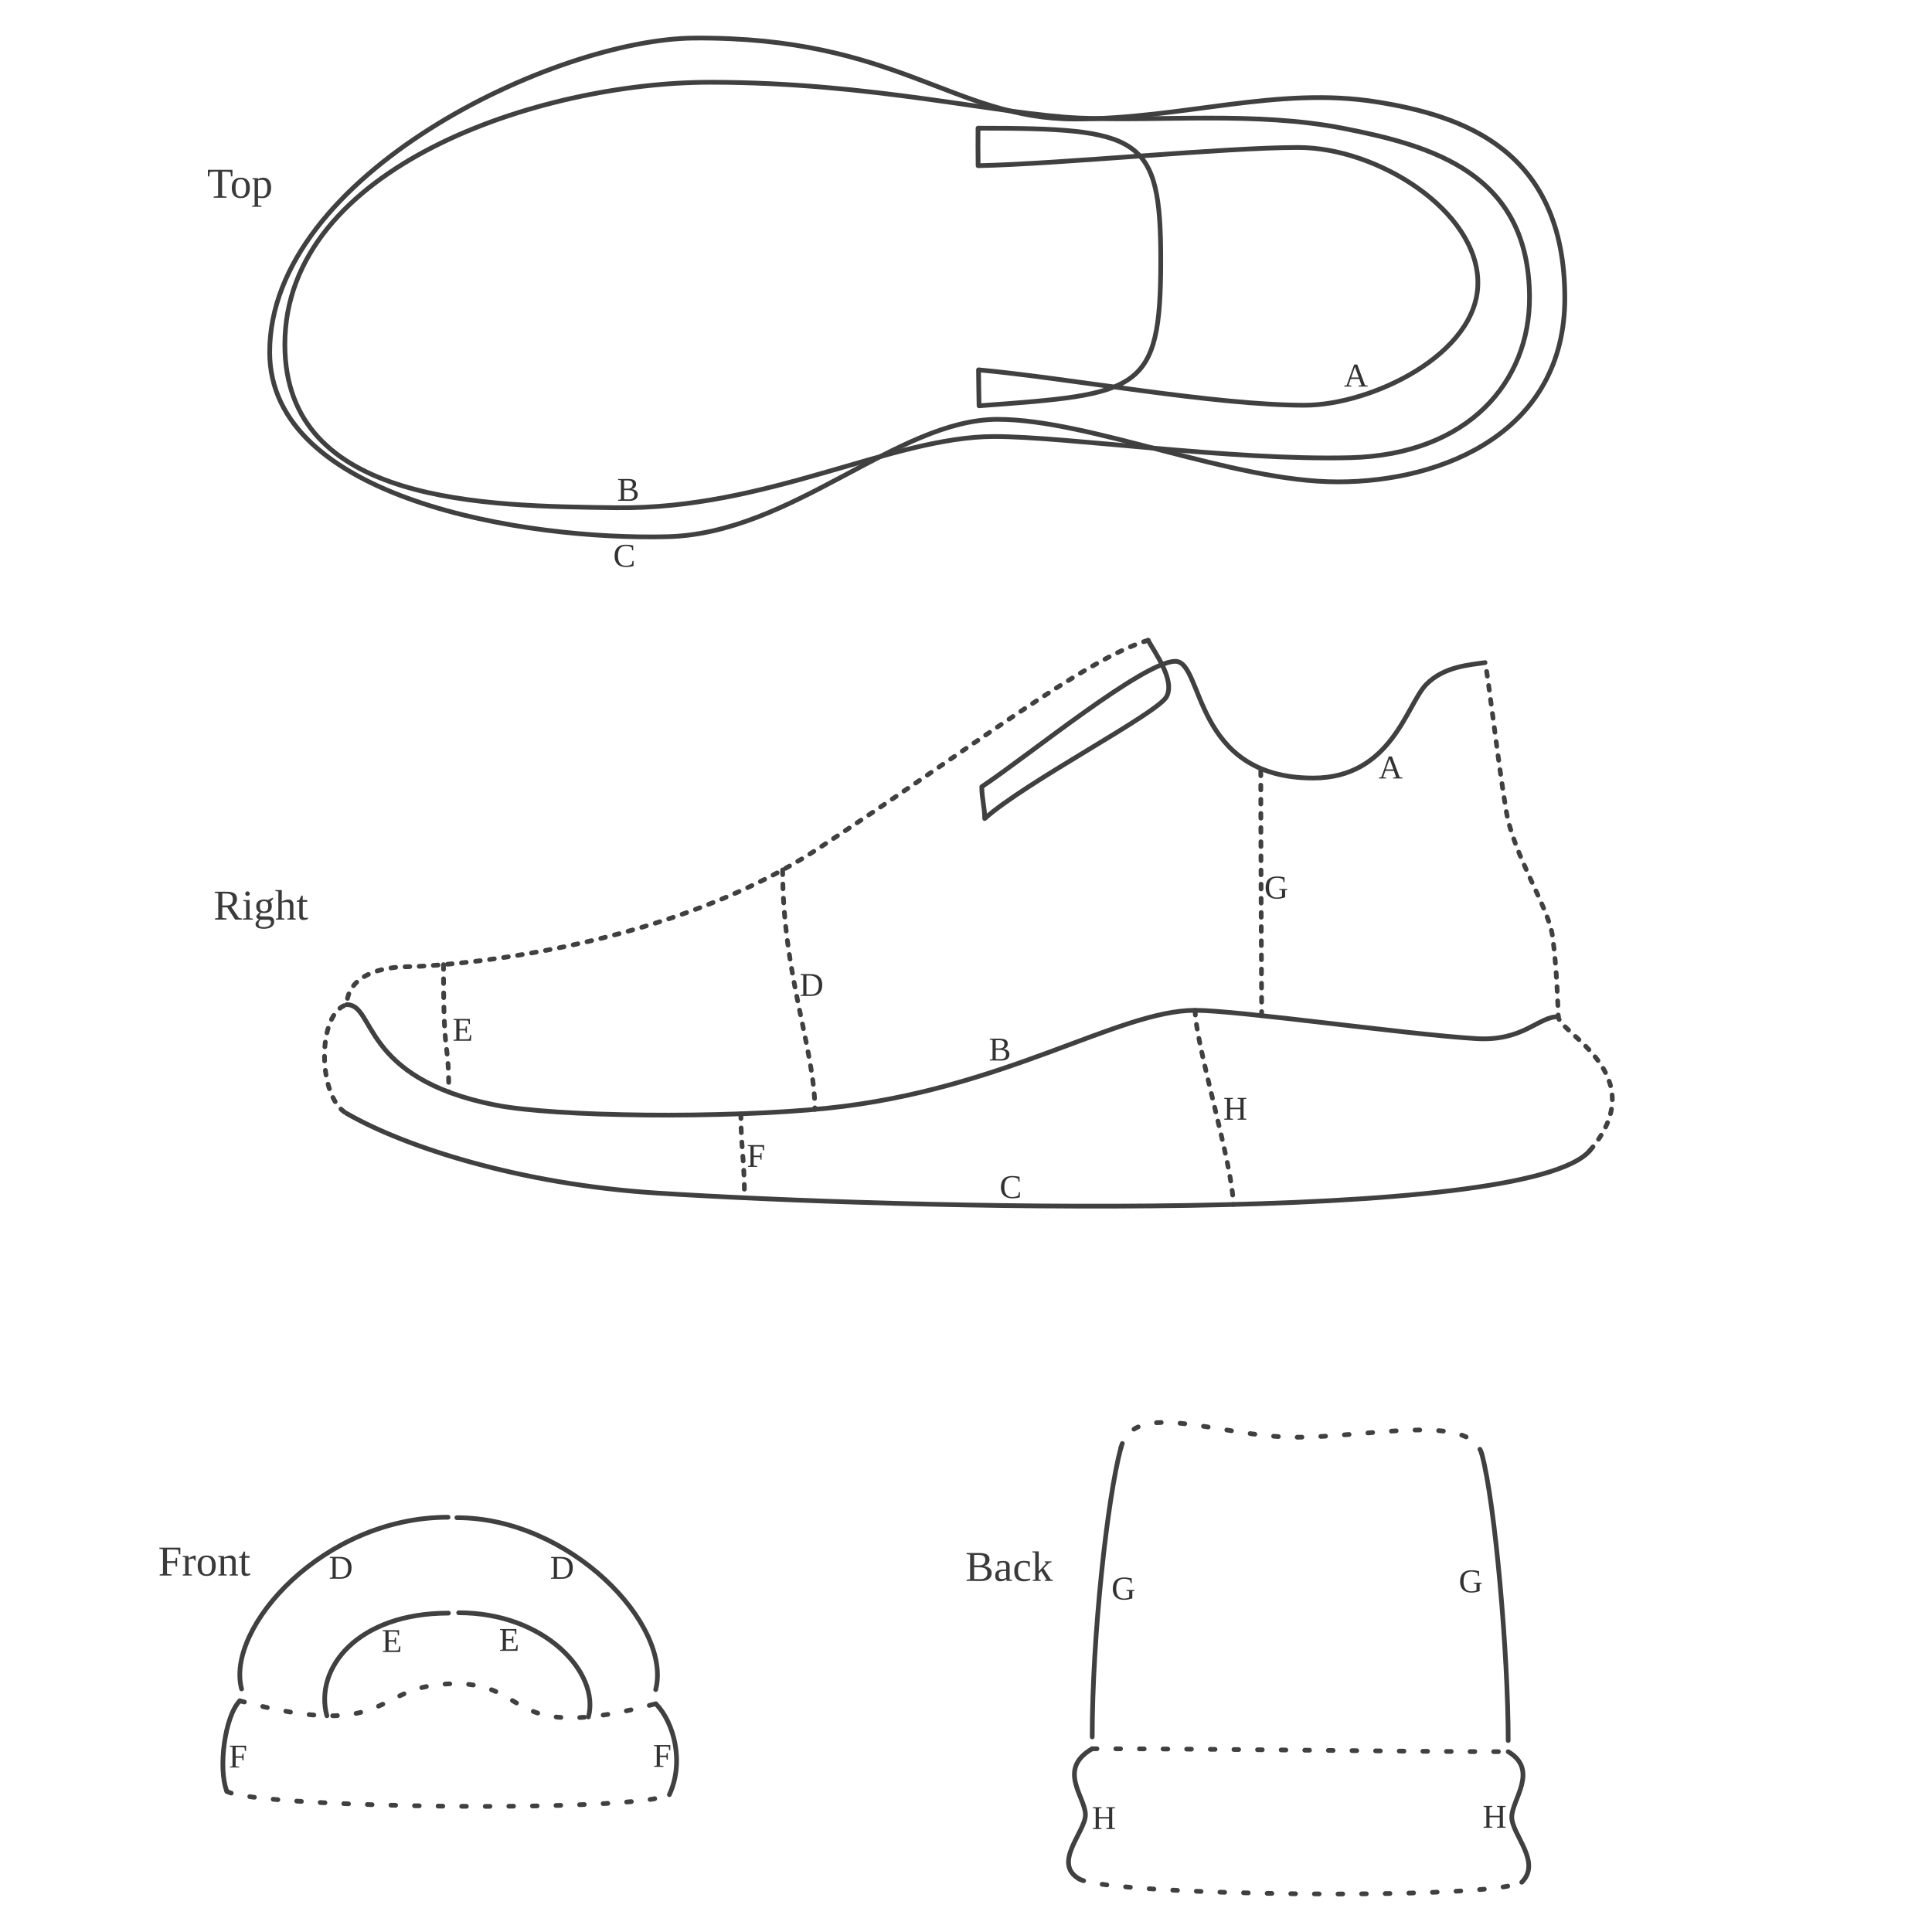
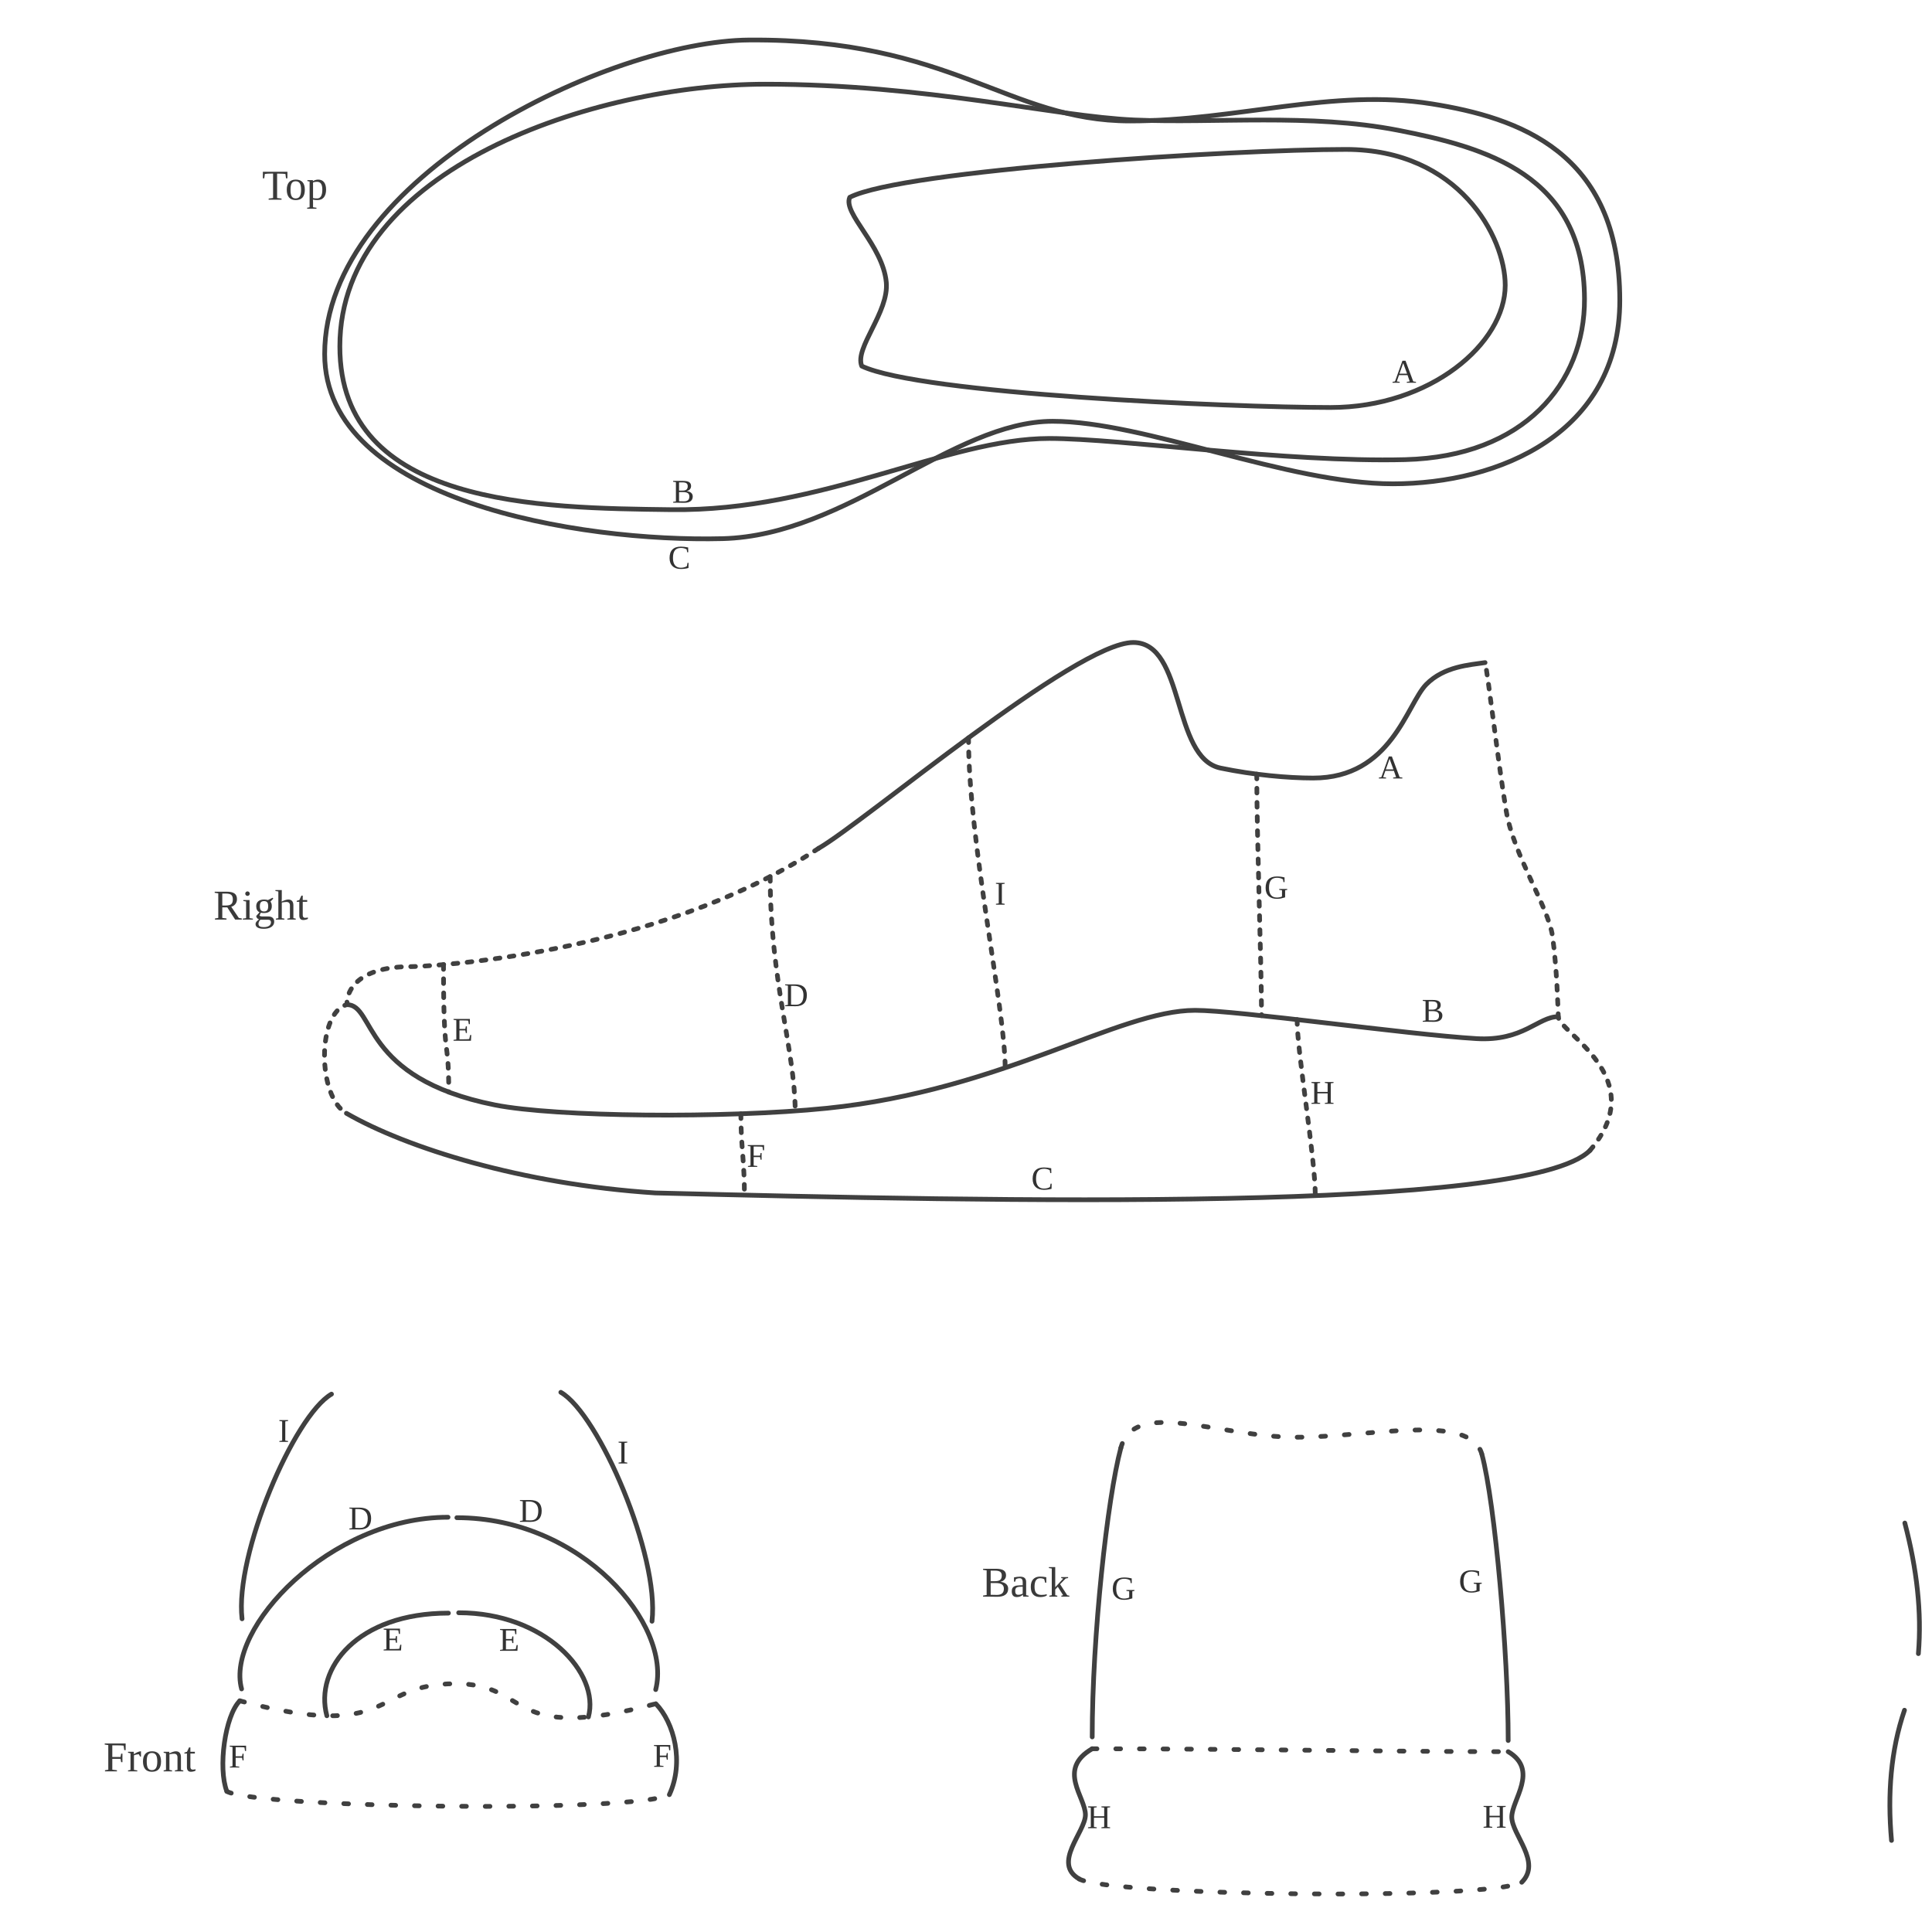
<svg xmlns="http://www.w3.org/2000/svg" width="4096mm" height="4096mm" viewBox="0 0 4096 4096" version="1.1" id="svg1" xml:space="preserve">
  <defs id="defs1" />
  <g id="layer4" style="display:none">
    <path style="fill:#cc3333;fill-opacity:1;stroke-width:37.795;stroke-linecap:round;stroke-linejoin:round;stroke-dasharray:none" d="m 5246.856,13897.081 c -109.129,-19.611 -176.099,-46.668 -319.566,-129.113 -187.287,-107.626 -253.084,-124.733 -478.711,-124.465 -221.48,0.263 -281.532,15.111 -529.766,130.988 -209.016,97.57 -272.651,112.71 -471.709,112.231 -161.701,-0.39 -312.696,-21.358 -553.732,-76.896 -131.119,-30.211 -132.94,-31.228 -141.951,-79.262 -25.248,-134.581 79.814,-400.529 244.192,-618.135 405.765,-537.157 1108.758,-841.74 1688.814,-731.705 579.601,109.948 1182.457,608.815 1339.032,1108.056 29.755,94.875 40.382,298.105 16.364,312.949 -6.911,4.271 -109.78,27.188 -228.597,50.925 -238.12,47.572 -452.821,64.473 -564.371,44.427 z" id="path1" transform="matrix(0.2645833,0,0,0.2645833,38.02102,36.78424)" />
    <path style="fill:#ecc5c5;fill-opacity:1;stroke-width:37.795;stroke-linecap:round;stroke-linejoin:round" d="m 1385.51,11400.57 c -343.012,-19.225 -669.998,-56.836 -710.03,-81.67 -50.509,-31.333 -36.45,-412.906 20.593,-558.924 35.873,-91.826 54.27,-116.353 80.928,-107.893 111.992,35.545 428.168,92.86 578.116,104.798 224.693,17.888 365.589,-10.741 618.712,-125.722 319.05,-144.927 602.725,-163.728 816.099,-54.087 40.403,20.76 129.674,66.95 198.381,102.644 220.369,114.482 520.437,123.378 918.539,27.23 l 160.84,-38.845 39.615,64.307 c 92.762,150.58 125.762,394.933 73.726,545.909 -29.628,85.964 -53.007,92.411 -445.284,122.806 -313.518,24.292 -1913.661,23.915 -2350.235,-0.553 z" id="path2" transform="matrix(0.2645833,0,0,0.2645833,565.9745,879.1664)" />
    <path style="fill:#cc3333;fill-opacity:1;stroke:none;stroke-width:37.795;stroke-linecap:round;stroke-linejoin:round" d="m 9105.664,13501.032 -654.485,-5.723 14.096,-220.363 c 18.68,-292.021 39.584,-483.324 125.01,-1144.036 39.411,-304.813 79.128,-675.054 88.26,-822.759 14.81,-239.52 22.718,-278.986 73.149,-365.04 202.512,-345.561 1031.414,-654.763 1571.854,-586.342 373.365,47.269 764.01,244.811 1019.673,515.629 156.374,165.644 164.533,189.949 191.644,570.888 13.257,186.274 46.907,528.033 74.778,759.465 54.992,456.635 101.126,903.249 119.266,1154.592 l 11.481,159.077 -990.122,-4.833 c -544.566,-2.658 -1284.639,-7.408 -1644.605,-10.555 z" id="path7" transform="matrix(0.2645833,0,0,0.2645833,85.2788,128.5205)" />
    <path style="fill:#ecc5c5;fill-opacity:1;stroke:none;stroke-width:37.795;stroke-linecap:round;stroke-linejoin:round" d="m 9370.153,14643.648 c -225.787,-8.733 -516.744,-26.113 -646.571,-38.623 -469.627,-45.253 -515.808,-87.045 -390.012,-352.955 72.431,-153.106 75.847,-215.7 20.542,-376.444 -53.297,-154.911 -51.945,-178.903 14.537,-257.912 l 55.589,-66.064 1663.47,14.902 c 1648.718,14.77 1663.879,15.283 1709.653,57.804 57.965,53.846 59.383,134.637 5.131,292.322 -53.569,155.701 -52.129,181.778 18.253,330.551 121.081,255.939 100.271,323.202 -110.62,357.539 -333.956,54.374 -1456.915,73.033 -2339.972,38.88 z" id="path10" transform="matrix(0.2645833,0,0,0.2645833,85.2788,128.5205)" />
    <path style="display:inline;fill:#cc3333;fill-opacity:1;stroke-width:9.771;stroke-linecap:round;stroke-linejoin:round" d="m 1608.96,2650.466 c -153.176,-3.934 -237.594,-13.473 -302.887,-34.225 -13.371,-4.25 -27.047,-8.348 -30.39,-9.105 -3.343,-0.758 -16.562,-6.429 -29.377,-12.602 -12.814,-6.173 -27.337,-13.14 -32.272,-15.483 -4.935,-2.343 -10.405,-5.718 -12.156,-7.499 -1.751,-1.782 -12.04,-9.352 -22.865,-16.823 -23.577,-16.271 -43.377,-37.271 -60.837,-64.523 -35.291,-55.084 -36.471,-56.64 -47.172,-62.203 -9.591,-4.986 -10.108,-5.657 -8.9,-11.554 3.56,-17.381 19.903,-34.566 42.569,-44.764 20.256,-9.114 39.67,-12.532 82.879,-14.59 195.689,-9.321 413.118,-52.987 590.578,-118.606 192.697,-71.252 312.008,-149.412 632.111,-414.087 173.524,-143.477 225.832,-181.115 263.371,-189.503 17.827,-3.983 18.132,-2.752 6.808,27.484 -35.005,93.463 -46.108,142.844 -37.298,165.877 15.577,40.727 73.903,77.904 161.688,103.061 91.167,26.127 227.805,41.614 287.179,32.551 48.521,-7.406 81.193,-24.817 116.495,-62.078 18.994,-20.048 31.937,-38.948 57.974,-84.658 33.368,-58.578 54.842,-73.998 118.25,-84.914 15.15,-2.608 22.668,-3.153 23.562,-1.708 0.723,1.167 1.899,6.342 2.614,11.499 0.715,5.157 8.124,59.9 16.464,121.65 27.451,203.251 28.133,206.014 77.916,315.578 24.272,53.418 34.922,79.9 39.209,97.489 5.417,22.226 13.461,115.125 13.486,155.74 v 15.534 l -11.543,3.351 c -6.349,1.843 -17.004,6.103 -23.677,9.466 -6.673,3.364 -14.014,6.335 -16.314,6.604 -6.388,0.746 -35.583,13.372 -35.583,15.389 0,5.247 -50.358,12.767 -72.936,10.89 -6.128,-0.509 -22.995,-1.863 -37.481,-3.007 -38.018,-3.004 -126.59,-12.437 -246.159,-26.215 -282.147,-32.512 -307.209,-34.031 -366.139,-22.195 -46.072,9.254 -88.482,23.207 -233.547,76.839 -187.306,69.249 -344.7,109.246 -452.995,115.115 -15.702,0.851 -29.834,2.373 -31.403,3.382 -1.569,1.009 -15.72,1.847 -31.446,1.862 -17.973,0.019 -29.636,0.866 -31.403,2.285 -1.798,1.444 -13.136,2.191 -31.464,2.073 -19.964,-0.128 -29.565,0.572 -31.661,2.308 -2.052,1.7 -10.01,2.36 -25.036,2.077 -12.115,-0.229 -46.188,0.618 -75.717,1.882 -58.911,2.522 -106.691,2.608 -194.496,0.353 z" id="polyester_material" transform="matrix(1.022665,0,0,1.024238,-324.0745,-385.4564)" />
    <path style="display:inline;fill:#ecc5c5;fill-opacity:1;stroke:none;stroke-width:0;stroke-linecap:round;stroke-linejoin:round;stroke-dasharray:none;stroke-opacity:1" d="m 2361.511,2839.137 c -333.68,-7.555 -599.905,-18.752 -726.016,-30.534 -206.725,-19.314 -427.471,-78.021 -560.369,-149.029 -22.322,-11.927 -29.779,-17.767 -37.862,-29.652 -35.852,-52.718 -29.017,-170.549 11.08,-190.999 5.359,-2.733 10.666,-3.299 15.143,-1.615 7.282,2.739 10.307,6.765 43.963,58.52 40.004,61.516 90.935,98.114 175.778,126.311 91.603,30.443 195.644,40.023 434.317,39.992 238.063,-0.031 370.228,-10.891 509.127,-41.831 93.064,-20.73 169.958,-44.899 332.232,-104.423 178.358,-65.424 214.812,-73.522 300.039,-66.652 42.212,3.403 82.608,7.771 341.112,36.887 233.934,26.348 250.284,25.726 326.546,-12.441 13.127,-6.569 26.331,-11.772 29.342,-11.562 7.59,0.531 87.361,84.232 97.218,102.008 22.936,41.361 23.846,75.749 3.108,117.404 -17.59,35.331 -37.94,57.13 -66.102,70.806 -86.846,42.174 -277.05,68.039 -607.856,82.659 -69.028,3.051 -532.527,6.151 -620.801,4.152 z" id="urethane_material" transform="matrix(1.022665,0,0,1.024238,-324.0745,-385.4564)" />
    <path style="fill:none;stroke-width:37.795;stroke-linecap:round;stroke-linejoin:round" d="m 3091.509,1752.735 c 0,-30.001 349.17,-351.414 524.702,-482.992 584.982,-438.499 1360.578,-776.409 2052.568,-894.258 170.018,-28.955 618.198,-32.281 869.835,-6.456 341.251,35.022 689.711,111.992 1015.989,224.418 231.897,79.905 615.002,225.617 594.683,226.185 -8.201,0.229 -106.171,-12.395 -217.712,-28.054 C 7111.762,676.487 6312.075,625.854 5841.936,659.271 4777.945,734.897 3780.062,1106.135 3235.307,1629.005 c -79.089,75.911 -143.798,131.59 -143.798,123.73 z" id="path4" transform="scale(0.2645833)" />
    <path style="fill:#ecc5c5;fill-opacity:1;stroke-width:37.795;stroke-linecap:round;stroke-linejoin:round" d="m 5372.7,4287.975 c -165.88,-7.125 -475.291,-37.451 -661.966,-64.881 -1033.058,-151.796 -1745.926,-500.337 -1983.338,-969.712 -76.663,-151.565 -105.641,-292.726 -97.442,-474.669 23.829,-528.8 368.365,-1054.636 996.265,-1520.514 590.142,-437.864 1365.425,-772.931 2049.24,-885.655 119.792,-19.747 176.763,-22.813 420.784,-22.647 305.361,0.208 501.83,15.98 769.356,61.761 315.526,53.995 552.985,123.685 1026.676,301.31 668.016,250.493 832.48,285.499 1288.011,274.144 257.317,-6.414 476.033,-26.235 872.358,-79.059 466.963,-62.238 588.975,-73.39 864.171,-78.982 345.409,-7.019 528.948,11.408 839.493,84.283 800.88,187.942 1195.644,674.8 1195.644,1474.575 0,408.9 -122.431,717.933 -386.226,974.891 -145.221,141.458 -308.328,243.682 -527.185,330.403 -312.653,123.888 -712.4,180.369 -1067.355,150.809 -305.51,-25.442 -550.323,-75.063 -1267.486,-256.907 -985.841,-249.97 -1250.848,-280.463 -1612.334,-185.528 -214.611,56.362 -344.841,116.202 -1103.097,506.867 -467.219,240.718 -769.999,345.001 -1092.156,376.16 -94.514,9.141 -350.447,10.779 -523.415,3.35 z" id="path13" transform="scale(0.2645833)" />
    <path style="display:inline;fill:#cc3333;fill-opacity:1;stroke-width:37.795;stroke-linecap:round;stroke-linejoin:round" d="m 4839.022,4048.353 c -948.348,-38.218 -1515.702,-208.277 -1828.89,-548.193 -168.957,-183.376 -247.297,-388.962 -256.884,-674.134 -8.508,-253.095 36.283,-459.607 147.449,-679.82 362.843,-718.768 1392.906,-1255.734 2723.447,-1419.716 122.086,-15.046 228.076,-18.316 590.125,-18.203 650.098,0.203 945.326,25.995 1996.161,174.391 747.655,105.581 652.632,99.265 1621.56,107.792 994.953,8.756 1038.435,11.666 1465.171,98.073 515.824,104.445 840.076,246.072 1054.88,460.749 187.78,187.669 283.462,406.432 313.568,716.93 35.341,364.495 -76.95,709.024 -312.368,958.4 -152.278,161.306 -318.595,264.994 -548.177,341.754 -200.496,67.035 -322.976,84.071 -645.476,89.783 -415.599,7.36 -746.488,-11.003 -1712.462,-95.036 -739.373,-64.32 -830.099,-69.677 -1080.769,-63.804 -328.152,7.687 -480.887,38.596 -1177.099,238.206 -729.081,209.035 -1070.086,281.479 -1472.232,312.767 -151.063,11.753 -587.126,11.783 -878.004,0.062 z" id="path14" transform="scale(0.2645833)" />
    <path style="fill:#631a1a;fill-opacity:1;stroke-width:37.795;stroke-linecap:round;stroke-linejoin:round" d="m 9731.925,3391.085 c -189.247,-15.574 -318.267,-54.95 -344.169,-105.038 -26.851,-51.924 13.317,-126.097 162.194,-299.503 114.168,-132.978 150.664,-178.974 196.794,-248.018 74.055,-110.84 125.175,-230.747 144.756,-339.54 11.734,-65.194 11.641,-182.821 -0.19,-238.616 -21.905,-103.305 -70.554,-216.691 -136.121,-317.255 -63.512,-97.411 -112.386,-159.055 -261.084,-329.302 -145.946,-167.096 -192.652,-233.572 -199.387,-283.789 -2.452,-18.283 -1.108,-21.332 14.557,-33.028 61.35,-45.804 222.555,-69.76 499.621,-74.246 297.198,-4.812 584.448,16.858 872.358,65.81 250.886,42.657 404.304,93.029 646.571,212.292 475.923,234.287 854.769,564.989 920.989,803.95 21.606,77.969 9.157,183.025 -32.328,272.815 -125.477,271.577 -529.163,517.828 -1179.439,719.462 -354.885,110.041 -664.124,170.751 -978.398,192.082 -71.513,4.854 -276.462,6.061 -326.726,1.925 z" id="path15" transform="scale(0.2645833)" />
  </g>
  <g id="layer3" style="display:inline">
    <path style="display:inline;opacity:1;fill:none;fill-opacity:1;stroke:#404040;stroke-width:10;stroke-linecap:round;stroke-linejoin:round;stroke-dasharray:none;stroke-opacity:1" d="m 735.339,2129.885 c 60.771,0 29.008,156.032 314.055,212.726 128.721,25.602 488.251,28.979 703.828,6.94 373.101,-38.143 617.514,-207.588 780.583,-207.588 90.948,0 448.097,51.107 596.112,59.974 100.023,5.992 130.804,-46.534 173.769,-46.534" id="mid_baseline" />
-     <path d="m 3148.443,1404.764 c -32.098,4.997 -86.781,7.665 -124.737,46.333 -41.464,42.242 -73.515,198.426 -239.699,198.426 -256.324,0 -231.554,-247.462 -292.399,-247.462 -66.778,0 -311.177,199.995 -410.132,265.88 0,24.808 6.17,43.371 6.17,67.396 87.695,-78.171 366.395,-222.603 385.463,-258.189 19.245,-35.915 -27.122,-96.562 -38.96,-119.693" style="display:inline;fill:none;stroke:#404040;stroke-width:10;stroke-linecap:round;stroke-linejoin:round;stroke-dasharray:none;stroke-opacity:1" id="top_baseline" />
-     <path style="display:inline;opacity:1;fill:none;fill-opacity:1;stroke:#404040;stroke-width:10;stroke-linecap:round;stroke-linejoin:round;stroke-dasharray:10, 20;stroke-dashoffset:0;stroke-opacity:1" d="m 3370.87,2439.031 c 136.801,-160.445 -66.151,-249.598 -67.184,-283.627 -0.392,-12.898 -2.987,-105.758 -12.383,-171.469 -8.757,-61.233 -81.911,-170.206 -97.865,-263.808 -16.791,-98.516 -38.824,-291.884 -44.994,-315.363" id="path18" />
-     <path style="display:inline;opacity:1;fill:none;fill-opacity:1;stroke:#404040;stroke-width:10;stroke-linecap:round;stroke-linejoin:round;stroke-dasharray:10, 20;stroke-dashoffset:0;stroke-opacity:1" d="m 2434.149,1357.455 c -131.722,38.562 -373.599,227.801 -698.661,441.127 -348.565,228.75 -834.407,250.744 -864.817,250.744 -99.979,0 -135.331,40.99 -135.331,80.56 -63.047,16.889 -63.044,194.588 -0.899,230.399" id="front_baseline" />
-     <path style="display:inline;opacity:1;fill:none;stroke:#404040;stroke-width:10;stroke-linecap:round;stroke-linejoin:round;stroke-dasharray:10, 20;stroke-dashoffset:0;stroke-opacity:1" d="m 1659.262,1844.309 c 0,220.292 67.728,378.615 68.465,507.673" id="upper1_baseline" />
+     <path d="m 3148.443,1404.764 c -32.098,4.997 -86.781,7.665 -124.737,46.333 -41.464,42.242 -73.515,198.426 -239.699,198.426 -54.142,0 -126.584,-6.668 -196.198,-21.099 -104.253,-21.611 -74.293,-266.299 -185.217,-266.299 -121.58,0 -568.076,379.282 -667.104,436.456" style="display:inline;fill:none;stroke:#404040;stroke-width:10;stroke-linecap:round;stroke-linejoin:round;stroke-dasharray:none;stroke-opacity:1" id="top_baseline" />
+     <path style="display:inline;opacity:1;fill:none;fill-opacity:1;stroke:#404040;stroke-width:10;stroke-linecap:round;stroke-linejoin:round;stroke-dasharray:10, 20;stroke-dashoffset:0;stroke-opacity:1" d="m 3370.87,2439.031 c 131.985,-154.797 -66.151,-249.598 -67.184,-283.627 -0.392,-12.898 -2.987,-105.758 -12.383,-171.469 -8.757,-61.233 -81.911,-170.206 -97.865,-263.808 -16.791,-98.516 -38.824,-291.884 -44.994,-315.363" id="path18" />
+     <path style="display:inline;opacity:1;fill:none;fill-opacity:1;stroke:#404040;stroke-width:10;stroke-linecap:round;stroke-linejoin:round;stroke-dasharray:10, 20;stroke-dashoffset:0;stroke-opacity:1" d="m 1735.488,1798.581 c -348.565,228.75 -834.407,250.744 -864.817,250.744 -99.979,0 -135.331,40.99 -135.331,80.56 -63.047,16.889 -63.044,194.588 -0.899,230.399" id="front_baseline" />
+     <path style="display:inline;opacity:1;fill:none;stroke:#404040;stroke-width:10;stroke-linecap:round;stroke-linejoin:round;stroke-dasharray:10, 20;stroke-dashoffset:0;stroke-opacity:1" d="m 1632.872,1858.369 c 0,220.292 52.294,367.884 53.031,496.942" id="upper1_baseline" />
+     <path style="display:inline;fill:none;stroke:#404040;stroke-width:10;stroke-linecap:round;stroke-linejoin:round;stroke-dasharray:10, 20;stroke-dashoffset:0;stroke-opacity:1" d="m 2053.321,1564.241 c 0,220.292 77.027,570.483 77.764,699.542" id="upper1_baseline-5" />
    <path style="display:inline;opacity:1;fill:none;stroke:#404040;stroke-width:10;stroke-linecap:round;stroke-linejoin:round;stroke-dasharray:10, 20;stroke-dashoffset:0;stroke-opacity:1" d="m 940.255,2045.085 c 0,220.292 10.519,141.178 11.256,270.236" id="upperToe_baseline" />
-     <path style="display:inline;opacity:1;fill:none;stroke:#404040;stroke-width:10;stroke-linecap:round;stroke-linejoin:round;stroke-dasharray:10, 20;stroke-dashoffset:0;stroke-opacity:1" d="m 2672.945,1634.604 c 0,133.053 1.141,389.594 1.877,518.652" id="path17" />
+     <path style="display:inline;opacity:1;fill:none;stroke:#404040;stroke-width:10;stroke-linecap:round;stroke-linejoin:round;stroke-dasharray:10, 20;stroke-dashoffset:0;stroke-opacity:1" d="m 2664.43,1641.214 c 0,133.053 9.47,382.963 10.207,512.021" id="path17" />
    <path style="display:inline;opacity:1;fill:none;stroke:#404040;stroke-width:10;stroke-linecap:round;stroke-linejoin:round;stroke-dasharray:10, 20;stroke-dashoffset:0;stroke-opacity:1" d="m 1570.684,2361.355 c 0,69.707 7.648,96.778 7.648,178.141" id="sole1_baseline" />
-     <path style="display:inline;opacity:1;fill:none;stroke:#404040;stroke-width:10;stroke-linecap:round;stroke-linejoin:round;stroke-dasharray:10, 20;stroke-dashoffset:0;stroke-opacity:1" d="m 2533.805,2141.964 c 0,69.707 80.77,330.28 80.77,411.642" id="path16" />
+     <path style="display:inline;opacity:1;fill:none;stroke:#404040;stroke-width:10;stroke-linecap:round;stroke-linejoin:round;stroke-dasharray:10, 20;stroke-dashoffset:0;stroke-opacity:1" d="m 2749.985,2161.627 c 0,69.707 38.537,293.247 38.537,373.333" id="path16" />
    <text xml:space="preserve" style="font-size:90.311px;display:inline;fill:#3a3a3a;fill-opacity:1;stroke-width:9.771;stroke-linecap:round;stroke-linejoin:round;stroke-dasharray:none" x="452.568" y="1949.614" id="text1">
      <tspan id="tspan1" style="font-size:90.311px;fill:#3a3a3a;fill-opacity:1;stroke-width:9.771;stroke-dasharray:none" x="452.568" y="1949.614">Right</tspan>
    </text>
-     <path style="display:inline;fill:none;stroke:#404040;stroke-width:10;stroke-linecap:round;stroke-linejoin:round;stroke-dasharray:none;stroke-opacity:1" d="m 3370.87,2439.031 c -134.691,157.971 -1473.562,122.892 -1981.489,90.107 -282.768,-18.252 -528.049,-95.734 -654.941,-168.855" id="path5" />
-     <path style="display:inline;opacity:1;fill:none;fill-opacity:1;stroke:#404040;stroke-width:10;stroke-linecap:round;stroke-linejoin:round;stroke-dasharray:none;stroke-opacity:1" d="m 3317.529,632.325 c 0,282.253 -255.75,389.277 -480.946,389.277 -224.602,0 -525.818,-132.566 -721.415,-132.566 -212.502,0 -435.724,242.204 -700.016,248.822 -303.125,7.59 -843.407,-80.098 -843.407,-391.276 0,-376.156 604.541,-663.788 899.924,-665.886 430.766,-3.058 548.571,171.622 807.409,171.622 228.309,0 428.732,-70.049 640.056,-36.203 181.347,29.045 398.395,100.668 398.395,416.209 z" id="path11" />
-     <path style="display:inline;fill:none;fill-opacity:1;stroke:#404040;stroke-width:10;stroke-linecap:round;stroke-linejoin:round;stroke-opacity:1" d="m 3242.703,629.629 c 0.717,178.802 -128.186,334.302 -380.319,340.7 -252.133,6.399 -601.291,-44.882 -754.467,-44.882 -216.746,0 -481.116,155.146 -801.668,150.969 -274.747,-3.581 -702.322,-5.791 -702.322,-345.998 0,-377.635 541.989,-556.04 901.668,-556.04 343.453,0 611.815,68.446 782.823,75.872 171.008,7.426 373.296,-14.471 558.839,21.727 187.599,36.599 394.391,94.919 395.445,357.652 z" id="path12" />
-     <path style="display:inline;fill:none;fill-opacity:1;stroke:#404040;stroke-width:10;stroke-linecap:round;stroke-linejoin:round;stroke-opacity:1" d="m 3133.213,599.752 c 0,151.252 -226.092,259.375 -367.541,259.375 -191.549,0 -499.539,-57.487 -691.101,-75.033 0,17.974 1.103,67.537 1.103,76.203 340.804,-25.017 385.214,-27.931 385.214,-308.558 0,-263.669 -42.585,-279.989 -387.387,-279.989 -0.042,17.08 -0.278,58.075 0.169,79.524 173.595,-3.616 521.105,-38.613 678.429,-38.613 168.727,0 381.115,134.113 381.115,287.092 z" id="top_profile" />
-     <text xml:space="preserve" style="font-size:90.311px;display:inline;fill:#3a3a3a;fill-opacity:1;stroke-width:13.594;stroke-linecap:round;stroke-linejoin:round;stroke-dasharray:none" x="439.103" y="419.192" id="text1-5">
-       <tspan id="tspan1-3" style="font-size:90.311px;fill:#3a3a3a;fill-opacity:1;stroke-width:13.594;stroke-dasharray:none" x="439.103" y="419.192">Top</tspan>
+     <path style="display:inline;fill:none;stroke:#404040;stroke-width:10;stroke-linecap:round;stroke-linejoin:round;stroke-dasharray:none;stroke-opacity:1" d="m 3370.87,2439.031 c -132.841,132.841 -1257.024,108.228 -1981.489,90.107 -282.768,-18.251 -528.049,-95.734 -654.941,-168.855" id="path5" />
+     <path style="display:inline;opacity:1;fill:none;fill-opacity:1;stroke:#404040;stroke-width:13.594;stroke-linecap:round;stroke-linejoin:round;stroke-dasharray:none;stroke-opacity:1" d="m 4463.264,1283.948 c 0,383.72 -347.64,529.218 -653.747,529.218 -305.3,0 -714.742,-180.222 -980.616,-180.222 -288.853,0 -592.277,329.273 -951.527,338.27 -412.036,10.319 -1146.438,-108.892 -1146.438,-531.935 0,-511.379 821.749,-902.413 1223.261,-905.264 585.538,-4.158 745.669,233.318 1097.506,233.318 310.339,0 582.773,-95.23 870.024,-49.217 246.504,39.486 541.536,136.857 541.536,565.832 z" id="path11" transform="matrix(0.7356761,0,0,0.7355707,150.5885,-307.9854)" />
+     <path style="display:inline;fill:none;fill-opacity:1;stroke:#404040;stroke-width:13.594;stroke-linecap:round;stroke-linejoin:round;stroke-opacity:1" d="m 4361.554,1280.284 c 0.975,243.079 -174.243,454.48 -516.965,463.178 -342.722,8.699 -817.331,-61.016 -1025.542,-61.016 -294.621,0 -653.978,210.92 -1089.702,205.24 -373.461,-4.868 -954.662,-7.873 -954.662,-470.38 0,-513.391 736.723,-755.931 1225.632,-755.931 466.854,0 831.636,93.051 1064.087,103.147 232.451,10.095 507.419,-19.673 759.627,29.538 255.002,49.756 536.093,129.041 537.526,486.224 z" id="path12" transform="matrix(0.7356761,0,0,0.7355707,150.5885,-307.9854)" />
+     <path style="display:inline;fill:none;fill-opacity:1;stroke:#404040;stroke-width:13.594;stroke-linecap:round;stroke-linejoin:round;stroke-opacity:1" d="m 4133.059,1240.978 c 0,167.077 -214.761,352.221 -503.527,352.221 -288.766,0 -1182.442,-39.095 -1350.775,-119.361 -21.632,-52.491 79.12,-155.403 70.644,-241.862 -10.498,-107.082 -125.863,-198.022 -105.253,-244.581 153.516,-78.287 1103.692,-138.027 1429.596,-138.027 325.904,0 459.315,252.335 459.315,391.611 z" id="top_profile" transform="matrix(0.7356761,0,0,0.7355707,150.5885,-307.9854)" />
+     <text xml:space="preserve" style="font-size:90.311px;display:inline;fill:#3a3a3a;fill-opacity:1;stroke-width:13.594;stroke-linecap:round;stroke-linejoin:round;stroke-dasharray:none" x="555.679" y="423.317" id="text1-5">
+       <tspan id="tspan1-3" style="font-size:90.311px;fill:#3a3a3a;fill-opacity:1;stroke-width:13.594;stroke-dasharray:none" x="555.679" y="423.317">Top</tspan>
    </text>
    <path style="display:inline;opacity:1;fill:none;stroke:#404040;stroke-width:16.456;stroke-linecap:round;stroke-linejoin:round;stroke-dasharray:none;stroke-opacity:1" d="m 2074.345,5190.967 c 45.929,171.894 91.51,698.165 91.51,999.565" id="right__upper2_profile" transform="matrix(0.6085379,0,0,0.606819,1879.485,-66.47607)" />
-     <path style="opacity:1;fill:none;stroke:#404040;stroke-width:16.456;stroke-linecap:round;stroke-linejoin:round;stroke-dasharray:none;stroke-opacity:1" d="m 816.335,5168.528 c -46.862,175.386 -99.703,656.945 -99.703,1009.405" id="path" transform="matrix(0.6085379,0,0,0.606819,1879.485,-66.47607)" />
-     <path style="opacity:1;fill:none;stroke:#404040;stroke-width:16.456;stroke-linecap:round;stroke-linejoin:round;stroke-dasharray:none;stroke-opacity:1" d="m 2165.856,6229.51 c 108.278,64.635 12.503,168.122 12.503,228.258 0,62.062 105.445,157.09 34.736,227.999" id="right__sole2_profile" transform="matrix(0.6085379,0,0,0.606819,1879.485,-66.47607)" />
-     <path style="opacity:1;fill:none;stroke:#404040;stroke-width:16.456;stroke-linecap:round;stroke-linejoin:round;stroke-dasharray:none;stroke-opacity:1" d="m 716.632,6219.287 c -124.291,71.963 -23.159,168.809 -23.656,231.18 -0.476,59.753 -116.557,168.775 -21.563,223.775" id="left__sole2_profile" transform="matrix(0.6085379,0,0,0.606819,1879.485,-66.47607)" />
+     <path style="opacity:1;fill:none;stroke:#404040;stroke-width:16.456;stroke-linecap:round;stroke-linejoin:round;stroke-dasharray:none;stroke-opacity:1" d="m 816.335,5168.528 c -46.862,175.386 -99.703,656.945 -99.703,1009.405" id="path19" transform="matrix(0.6085379,0,0,0.606819,1879.485,-66.47607)" />
+     <path style="opacity:1;fill:none;stroke:#404040;stroke-width:10;stroke-linecap:round;stroke-linejoin:round;stroke-dasharray:none;stroke-opacity:1" d="m 3197.491,3713.709 c 65.891,39.222 7.608,102.019 7.608,138.511 0,37.66 64.167,95.325 21.138,138.354" id="right__sole2_profile" />
+     <path style="opacity:1;fill:none;stroke:#404040;stroke-width:10;stroke-linecap:round;stroke-linejoin:round;stroke-dasharray:none;stroke-opacity:1" d="m 2315.583,3707.506 c -75.636,43.668 -14.093,102.436 -14.395,140.284 -0.289,36.259 -70.93,102.416 -13.122,135.791" id="left__sole2_profile" />
    <path style="opacity:1;fill:none;stroke:#404040;stroke-width:16.456;stroke-linecap:round;stroke-linejoin:round;stroke-dasharray:16.456,65.824;stroke-opacity:1;stroke-dashoffset:0" d="m 671.413,6674.242 c 102.229,59.022 1430.69,75.606 1541.682,11.525" id="path8" transform="matrix(0.6085379,0,0,0.606819,1879.485,-66.47607)" />
    <path style="opacity:1;fill:none;stroke:#404040;stroke-width:16.456;stroke-linecap:round;stroke-linejoin:round;stroke-dasharray:16.456,65.824;stroke-opacity:1;stroke-dashoffset:0" d="m 716.632,6219.287 c 489.521,0 1045.384,10.223 1449.224,10.223" id="path9" transform="matrix(0.6085379,0,0,0.606819,1879.485,-66.47607)" />
    <path style="fill:none;stroke:#404040;stroke-width:16.456;stroke-linecap:round;stroke-linejoin:round;stroke-dasharray:16.456, 65.824;stroke-dashoffset:0;stroke-opacity:1" d="m 816.335,5168.528 c 47.023,-175.989 342.451,-37.642 610.013,-37.642 257.038,0 608.827,-86.523 647.998,60.081" id="path6" transform="matrix(0.6085379,0,0,0.606819,1879.485,-66.47607)" />
-     <text xml:space="preserve" style="font-size:90.311px;display:inline;fill:#3a3a3a;fill-opacity:1;stroke-width:9.771;stroke-linecap:round;stroke-linejoin:round;stroke-dasharray:none" x="2046.559" y="3351.665" id="text1-9">
-       <tspan style="font-size:90.311px;fill:#3a3a3a;fill-opacity:1;stroke-width:9.771;stroke-dasharray:none" x="2046.559" y="3351.665" id="tspan2">Back</tspan>
+     <text xml:space="preserve" style="font-size:90.311px;display:inline;fill:#3a3a3a;fill-opacity:1;stroke-width:9.771;stroke-linecap:round;stroke-linejoin:round;stroke-dasharray:none" x="2081.595" y="3385.039" id="text1-9">
+       <tspan style="font-size:90.311px;fill:#3a3a3a;fill-opacity:1;stroke-width:9.771;stroke-dasharray:none" x="2081.595" y="3385.039" id="tspan2">Back</tspan>
    </text>
-     <path style="opacity:1;fill:none;stroke:#404040;stroke-width:10;stroke-linecap:round;stroke-linejoin:round;stroke-dasharray:none;stroke-opacity:1" d="m 949.856,3216.676 c -264.946,0 -472.212,235.105 -437.677,363.99" id="left__upper1_profile" />
+     <path style="opacity:1;fill:none;stroke:#404040;stroke-width:10;stroke-linecap:round;stroke-linejoin:round;stroke-dasharray:none;stroke-opacity:1" d="m 949.856,3216.676 c -250.111,0 -472.212,235.105 -437.677,363.99" id="path21" />
    <path style="opacity:1;fill:none;stroke:#404040;stroke-width:10;stroke-linecap:round;stroke-linejoin:round;stroke-dasharray:none;stroke-opacity:1" d="m 1390.351,3612.085 c 38.738,39.627 60.673,123.832 28.747,192.751" id="right__sole1_profile" />
    <path style="opacity:1;fill:none;stroke:#404040;stroke-width:10;stroke-linecap:round;stroke-linejoin:round;stroke-dasharray:none;stroke-opacity:1" d="m 508.443,3605.881 c -31.516,31.606 -46.58,142.444 -27.517,191.96" id="left__sole1_profile" />
    <path style="opacity:1;fill:none;stroke:#404040;stroke-width:10;stroke-linecap:round;stroke-linejoin:round;stroke-dasharray:10, 40;stroke-dashoffset:0;stroke-opacity:1" d="m 480.926,3797.842 c 62.21,35.816 870.629,45.88 938.172,6.994" id="bottom" />
    <path style="opacity:1;fill:none;stroke:#404040;stroke-width:10;stroke-linecap:round;stroke-linejoin:round;stroke-dasharray:10, 40;stroke-dashoffset:0;stroke-opacity:1" d="m 508.443,3605.881 c 331.581,88.596 276.675,-36.269 457.101,-36.269 165.001,0 101.431,128.875 424.806,42.472" id="path3" />
-     <path style="display:inline;fill:none;stroke:#404040;stroke-width:10;stroke-linecap:round;stroke-linejoin:round;stroke-dasharray:none;stroke-opacity:1" d="m 972.423,3419.165 c 183.409,0 299.918,128.152 275.073,220.876" id="right__upperToe_profile" />
-     <path style="display:inline;fill:none;stroke:#404040;stroke-width:10;stroke-linecap:round;stroke-linejoin:round;stroke-dasharray:none;stroke-opacity:1" d="m 950.66,3419.953 c -192.646,0 -284.695,116.84 -257.693,217.612" id="left__upperToe_profile" />
-     <text xml:space="preserve" style="font-size:90.311px;display:inline;fill:#3a3a3a;fill-opacity:1;stroke-width:16.456;stroke-linecap:round;stroke-linejoin:round;stroke-dasharray:none" x="335.339" y="3340.308" id="text1-9-9">
-       <tspan style="font-size:90.311px;fill:#3a3a3a;fill-opacity:1;stroke-width:16.456;stroke-dasharray:none" x="335.339" y="3340.308" id="tspan3">Front</tspan>
+     <path style="display:inline;fill:none;stroke:#404040;stroke-width:10;stroke-linecap:round;stroke-linejoin:round;stroke-dasharray:none;stroke-opacity:1" d="m 972.423,3419.165 c 183.409,0 299.918,128.152 275.073,220.876" id="path24" />
+     <path style="display:inline;fill:none;stroke:#404040;stroke-width:10;stroke-linecap:round;stroke-linejoin:round;stroke-dasharray:none;stroke-opacity:1" d="m 950.66,3419.953 c -192.646,0 -284.695,116.84 -257.693,217.612" id="path" />
+     <text xml:space="preserve" style="font-size:90.311px;display:inline;fill:#3a3a3a;fill-opacity:1;stroke-width:16.456;stroke-linecap:round;stroke-linejoin:round;stroke-dasharray:none" x="219.394" y="3755.433" id="text1-9-9">
+       <tspan style="font-size:90.311px;fill:#3a3a3a;fill-opacity:1;stroke-width:16.456;stroke-dasharray:none" x="219.394" y="3755.433" id="tspan3">Front</tspan>
    </text>
-     <path style="display:inline;opacity:1;fill:none;stroke:#404040;stroke-width:10;stroke-linecap:round;stroke-linejoin:round;stroke-dasharray:none;stroke-opacity:1" d="m 968.584,3217.644 c 239.747,0 456.627,226.917 421.553,364.436" id="right__upper1_profile" />
+     <path style="display:inline;opacity:1;fill:none;stroke:#404040;stroke-width:10;stroke-linecap:round;stroke-linejoin:round;stroke-dasharray:none;stroke-opacity:1" d="m 968.584,3217.644 c 265.378,0 456.627,226.917 421.553,364.436" id="path20" />
+     <path style="display:inline;fill:none;stroke:#404040;stroke-width:10;stroke-linecap:round;stroke-linejoin:round;stroke-dasharray:none;stroke-opacity:1" d="m 1188.993,2951.814 c 80.8,46.65 209.47,346.466 193.308,485.35" id="path22" />
+     <path style="display:inline;fill:none;stroke:#404040;stroke-width:10;stroke-linecap:round;stroke-linejoin:round;stroke-dasharray:none;stroke-opacity:1" d="m 702.775,2955.657 c -79.256,45.785 -205.465,340.037 -189.613,476.344" id="path23" />
    <text xml:space="preserve" style="font-size:70.556px;fill:#323232;fill-opacity:1;stroke-width:10;stroke-linecap:round;stroke-linejoin:round" x="2922.687" y="1650.363" id="text15">
      <tspan id="tspan15" style="font-size:70.556px;fill:#323232;fill-opacity:1;stroke-width:10" x="2922.687" y="1650.363">A</tspan>
    </text>
-     <text xml:space="preserve" style="font-size:70.556px;display:inline;fill:#323232;fill-opacity:1;stroke-width:10;stroke-linecap:round;stroke-linejoin:round" x="2096.391" y="2248.357" id="text15-6">
-       <tspan id="tspan15-1" style="font-size:70.556px;fill:#323232;fill-opacity:1;stroke-width:10" x="2096.391" y="2248.357">B</tspan>
+     <text xml:space="preserve" style="font-size:70.556px;display:inline;fill:#323232;fill-opacity:1;stroke-width:10;stroke-linecap:round;stroke-linejoin:round" x="3014.351" y="2166.205" id="text15-6">
+       <tspan id="tspan15-1" style="font-size:70.556px;fill:#323232;fill-opacity:1;stroke-width:10" x="3014.351" y="2166.205">B</tspan>
    </text>
-     <text xml:space="preserve" style="font-size:70.556px;display:inline;fill:#323232;fill-opacity:1;stroke-width:10;stroke-linecap:round;stroke-linejoin:round" x="1695.081" y="2111.375" id="text15-6-29">
-       <tspan id="tspan15-1-3" style="font-size:70.556px;fill:#323232;fill-opacity:1;stroke-width:10" x="1695.081" y="2111.375">D</tspan>
+     <text xml:space="preserve" style="font-size:70.556px;display:inline;fill:#323232;fill-opacity:1;stroke-width:10;stroke-linecap:round;stroke-linejoin:round" x="1662.491" y="2133.15" id="text15-6-29">
+       <tspan id="tspan15-1-3" style="font-size:70.556px;fill:#323232;fill-opacity:1;stroke-width:10" x="1662.491" y="2133.15">D</tspan>
    </text>
-     <text xml:space="preserve" style="font-size:70.556px;display:inline;fill:#323232;fill-opacity:1;stroke-width:10;stroke-linecap:round;stroke-linejoin:round" x="697.189" y="3346.911" id="text15-6-29-7">
-       <tspan id="tspan15-1-3-8" style="font-size:70.556px;fill:#323232;fill-opacity:1;stroke-width:10" x="697.189" y="3346.911">D</tspan>
+     <text xml:space="preserve" style="font-size:70.556px;display:inline;fill:#323232;fill-opacity:1;stroke-width:10;stroke-linecap:round;stroke-linejoin:round" x="2108.93" y="1917.995" id="text15-6-29-2">
+       <tspan id="tspan15-1-3-9" style="font-size:70.556px;fill:#323232;fill-opacity:1;stroke-width:10" x="2108.93" y="1917.995">I</tspan>
    </text>
-     <text xml:space="preserve" style="font-size:70.556px;display:inline;fill:#323232;fill-opacity:1;stroke-width:10;stroke-linecap:round;stroke-linejoin:round" x="1166.225" y="3347.037" id="text15-6-29-7-5">
-       <tspan id="tspan15-1-3-8-3" style="font-size:70.556px;fill:#323232;fill-opacity:1;stroke-width:10" x="1166.225" y="3347.037">D</tspan>
+     <text xml:space="preserve" style="font-size:70.556px;display:inline;fill:#323232;fill-opacity:1;stroke-width:10;stroke-linecap:round;stroke-linejoin:round" x="738.678" y="3242.462" id="text15-6-29-7">
+       <tspan id="tspan15-1-3-8" style="font-size:70.556px;fill:#323232;fill-opacity:1;stroke-width:10" x="738.678" y="3242.462">D</tspan>
    </text>
-     <text xml:space="preserve" style="font-size:70.556px;display:inline;fill:#323232;fill-opacity:1;stroke-width:10;stroke-linecap:round;stroke-linejoin:round" x="809.257" y="3502.325" id="text15-6-29-7-3">
-       <tspan id="tspan15-1-3-8-6" style="font-size:70.556px;fill:#323232;fill-opacity:1;stroke-width:10" x="809.257" y="3502.325">E</tspan>
+     <text xml:space="preserve" style="font-size:70.556px;display:inline;fill:#323232;fill-opacity:1;stroke-width:10;stroke-linecap:round;stroke-linejoin:round" x="1100.294" y="3226.395" id="text15-6-29-7-5">
+       <tspan id="tspan15-1-3-8-3" style="font-size:70.556px;fill:#323232;fill-opacity:1;stroke-width:10" x="1100.294" y="3226.395">D</tspan>
+     </text>
+     <text xml:space="preserve" style="font-size:70.556px;display:inline;fill:#323232;fill-opacity:1;stroke-width:10;stroke-linecap:round;stroke-linejoin:round" x="1308.896" y="3102.669" id="text15-6-29-7-5-0">
+       <tspan id="tspan15-1-3-8-3-6" style="font-size:70.556px;fill:#323232;fill-opacity:1;stroke-width:10" x="1308.896" y="3102.669">I</tspan>
+     </text>
+     <text xml:space="preserve" style="font-size:70.556px;display:inline;fill:#323232;fill-opacity:1;stroke-width:10;stroke-linecap:round;stroke-linejoin:round" x="589.74" y="3056.944" id="text15-6-29-7-5-0-0">
+       <tspan id="tspan15-1-3-8-3-6-2" style="font-size:70.556px;fill:#323232;fill-opacity:1;stroke-width:10" x="589.74" y="3056.944">I</tspan>
+     </text>
+     <text xml:space="preserve" style="font-size:70.556px;display:inline;fill:#323232;fill-opacity:1;stroke-width:10;stroke-linecap:round;stroke-linejoin:round" x="811.278" y="3499.122" id="text15-6-29-7-3">
+       <tspan id="tspan15-1-3-8-6" style="font-size:70.556px;fill:#323232;fill-opacity:1;stroke-width:10" x="811.278" y="3499.122">E</tspan>
    </text>
    <text xml:space="preserve" style="font-size:70.556px;display:inline;fill:#323232;fill-opacity:1;stroke-width:10;stroke-linecap:round;stroke-linejoin:round" x="1058.024" y="3499.839" id="text15-6-29-7-3-9">
      <tspan id="tspan15-1-3-8-6-1" style="font-size:70.556px;fill:#323232;fill-opacity:1;stroke-width:10" x="1058.024" y="3499.839">E</tspan>
    </text>
    <text xml:space="preserve" style="font-size:70.556px;display:inline;fill:#323232;fill-opacity:1;stroke-width:10;stroke-linecap:round;stroke-linejoin:round" x="959.475" y="2206.479" id="text15-6-29-7-3-3">
      <tspan id="tspan15-1-3-8-6-2" style="font-size:70.556px;fill:#323232;fill-opacity:1;stroke-width:10" x="959.475" y="2206.479">E</tspan>
    </text>
    <text xml:space="preserve" style="font-size:70.556px;display:inline;fill:#323232;fill-opacity:1;stroke-width:10;stroke-linecap:round;stroke-linejoin:round" x="1583.215" y="2473.889" id="text15-6-29-7-3-3-5">
      <tspan id="tspan15-1-3-8-6-2-5" style="font-size:70.556px;fill:#323232;fill-opacity:1;stroke-width:10" x="1583.215" y="2473.889">F</tspan>
    </text>
    <text xml:space="preserve" style="font-size:70.556px;display:inline;fill:#323232;fill-opacity:1;stroke-width:10;stroke-linecap:round;stroke-linejoin:round" x="1384.37" y="3745.857" id="text15-6-29-7-3-3-5-5">
      <tspan id="tspan15-1-3-8-6-2-5-6" style="font-size:70.556px;fill:#323232;fill-opacity:1;stroke-width:10" x="1384.37" y="3745.857">F</tspan>
    </text>
    <text xml:space="preserve" style="font-size:70.556px;display:inline;fill:#323232;fill-opacity:1;stroke-width:10;stroke-linecap:round;stroke-linejoin:round" x="484.999" y="3747.287" id="text15-6-29-7-3-3-5-5-4">
      <tspan id="tspan15-1-3-8-6-2-5-6-5" style="font-size:70.556px;fill:#323232;fill-opacity:1;stroke-width:10" x="484.999" y="3747.287">F</tspan>
    </text>
-     <text xml:space="preserve" style="font-size:70.556px;display:inline;fill:#323232;fill-opacity:1;stroke-width:10;stroke-linecap:round;stroke-linejoin:round" x="2119.138" y="2539.864" id="text15-6-5">
-       <tspan id="tspan15-1-9" style="font-size:70.556px;fill:#323232;fill-opacity:1;stroke-width:10" x="2119.138" y="2539.864">C</tspan>
+     <text xml:space="preserve" style="font-size:70.556px;display:inline;fill:#323232;fill-opacity:1;stroke-width:10;stroke-linecap:round;stroke-linejoin:round" x="2186.398" y="2521.839" id="text15-6-5">
+       <tspan id="tspan15-1-9" style="font-size:70.556px;fill:#323232;fill-opacity:1;stroke-width:10" x="2186.398" y="2521.839">C</tspan>
    </text>
    <text xml:space="preserve" style="font-size:70.556px;display:inline;fill:#323232;fill-opacity:1;stroke-width:10;stroke-linecap:round;stroke-linejoin:round" x="2680.318" y="1904.88" id="text15-6-5-7">
      <tspan id="tspan15-1-9-4" style="font-size:70.556px;fill:#323232;fill-opacity:1;stroke-width:10" x="2680.318" y="1904.88">G</tspan>
    </text>
    <text xml:space="preserve" style="font-size:70.556px;display:inline;fill:#323232;fill-opacity:1;stroke-width:10;stroke-linecap:round;stroke-linejoin:round" x="3092.683" y="3375.784" id="text15-6-5-7-2">
      <tspan id="tspan15-1-9-4-6" style="font-size:70.556px;fill:#323232;fill-opacity:1;stroke-width:10" x="3092.683" y="3375.784">G</tspan>
    </text>
    <text xml:space="preserve" style="font-size:70.556px;display:inline;fill:#323232;fill-opacity:1;stroke-width:10;stroke-linecap:round;stroke-linejoin:round" x="2356.367" y="3391.095" id="text15-6-5-7-5">
      <tspan id="tspan15-1-9-4-0" style="font-size:70.556px;fill:#323232;fill-opacity:1;stroke-width:10" x="2356.367" y="3391.095">G</tspan>
    </text>
-     <text xml:space="preserve" style="font-size:70.556px;display:inline;fill:#323232;fill-opacity:1;stroke-width:10;stroke-linecap:round;stroke-linejoin:round" x="2593.496" y="2373.833" id="text15-6-5-7-7">
-       <tspan id="tspan15-1-9-4-8" style="font-size:70.556px;fill:#323232;fill-opacity:1;stroke-width:10" x="2593.496" y="2373.833">H</tspan>
+     <text xml:space="preserve" style="font-size:70.556px;display:inline;fill:#323232;fill-opacity:1;stroke-width:10;stroke-linecap:round;stroke-linejoin:round" x="2778.349" y="2340.223" id="text15-6-5-7-7">
+       <tspan id="tspan15-1-9-4-8" style="font-size:70.556px;fill:#323232;fill-opacity:1;stroke-width:10" x="2778.349" y="2340.223">H</tspan>
    </text>
    <text xml:space="preserve" style="font-size:70.556px;display:inline;fill:#323232;fill-opacity:1;stroke-width:10;stroke-linecap:round;stroke-linejoin:round" x="3143.256" y="3874.94" id="text15-6-5-7-7-4">
      <tspan id="tspan15-1-9-4-8-3" style="font-size:70.556px;fill:#323232;fill-opacity:1;stroke-width:10" x="3143.256" y="3874.94">H</tspan>
    </text>
-     <text xml:space="preserve" style="font-size:70.556px;display:inline;fill:#323232;fill-opacity:1;stroke-width:10;stroke-linecap:round;stroke-linejoin:round" x="2315.006" y="3877.635" id="text15-6-5-7-7-4-2">
-       <tspan id="tspan15-1-9-4-8-3-0" style="font-size:70.556px;fill:#323232;fill-opacity:1;stroke-width:10" x="2315.006" y="3877.635">H</tspan>
+     <text xml:space="preserve" style="font-size:70.556px;display:inline;fill:#323232;fill-opacity:1;stroke-width:10;stroke-linecap:round;stroke-linejoin:round" x="2304.654" y="3875.923" id="text15-6-5-7-7-4-2">
+       <tspan id="tspan15-1-9-4-8-3-0" style="font-size:70.556px;fill:#323232;fill-opacity:1;stroke-width:10" x="2304.654" y="3875.923">H</tspan>
    </text>
-     <text xml:space="preserve" style="font-size:70.556px;display:inline;fill:#323232;fill-opacity:1;stroke-width:10;stroke-linecap:round;stroke-linejoin:round" x="1300.064" y="1201.509" id="text15-6-5-9">
-       <tspan id="tspan15-1-9-7" style="font-size:70.556px;fill:#323232;fill-opacity:1;stroke-width:10" x="1300.064" y="1201.509">C</tspan>
+     <text xml:space="preserve" style="font-size:70.556px;display:inline;fill:#323232;fill-opacity:1;stroke-width:10;stroke-linecap:round;stroke-linejoin:round" x="1416.64" y="1205.633" id="text15-6-5-9">
+       <tspan id="tspan15-1-9-7" style="font-size:70.556px;fill:#323232;fill-opacity:1;stroke-width:10" x="1416.64" y="1205.633">C</tspan>
    </text>
-     <text xml:space="preserve" style="font-size:70.556px;display:inline;fill:#323232;fill-opacity:1;stroke-width:10;stroke-linecap:round;stroke-linejoin:round" x="1308.469" y="1061.651" id="text15-6-2">
-       <tspan id="tspan15-1-0" style="font-size:70.556px;fill:#323232;fill-opacity:1;stroke-width:10" x="1308.469" y="1061.651">B</tspan>
+     <text xml:space="preserve" style="font-size:70.556px;display:inline;fill:#323232;fill-opacity:1;stroke-width:10;stroke-linecap:round;stroke-linejoin:round" x="1425.045" y="1065.776" id="text15-6-2">
+       <tspan id="tspan15-1-0" style="font-size:70.556px;fill:#323232;fill-opacity:1;stroke-width:10" x="1425.045" y="1065.776">B</tspan>
    </text>
-     <text xml:space="preserve" style="font-size:70.556px;display:inline;fill:#323232;fill-opacity:1;stroke-width:10;stroke-linecap:round;stroke-linejoin:round" x="2849.267" y="819.488" id="text15-3">
-       <tspan id="tspan15-6" style="font-size:70.556px;fill:#323232;fill-opacity:1;stroke-width:10" x="2849.267" y="819.488">A</tspan>
+     <text xml:space="preserve" style="font-size:70.556px;display:inline;fill:#323232;fill-opacity:1;stroke-width:10;stroke-linecap:round;stroke-linejoin:round" x="2951.608" y="811.414" id="text15-3">
+       <tspan id="tspan15-6" style="font-size:70.556px;fill:#323232;fill-opacity:1;stroke-width:10" x="2951.608" y="811.414">A</tspan>
    </text>
+     <path style="fill:none;stroke:#404040;stroke-width:10;stroke-linecap:round;stroke-linejoin:round;stroke-dasharray:none" d="m 4038.386,3228.955 c 25.771,98.254 36.005,189.004 28.747,276.865" id="path25" />
+     <path style="fill:none;stroke:#404040;stroke-width:10;stroke-linecap:round;stroke-linejoin:round;stroke-dasharray:none" d="m 4037.656,3625.784 c -28.968,84.582 -36.284,177.305 -27.518,276.075" id="path26" />
  </g>
</svg>
